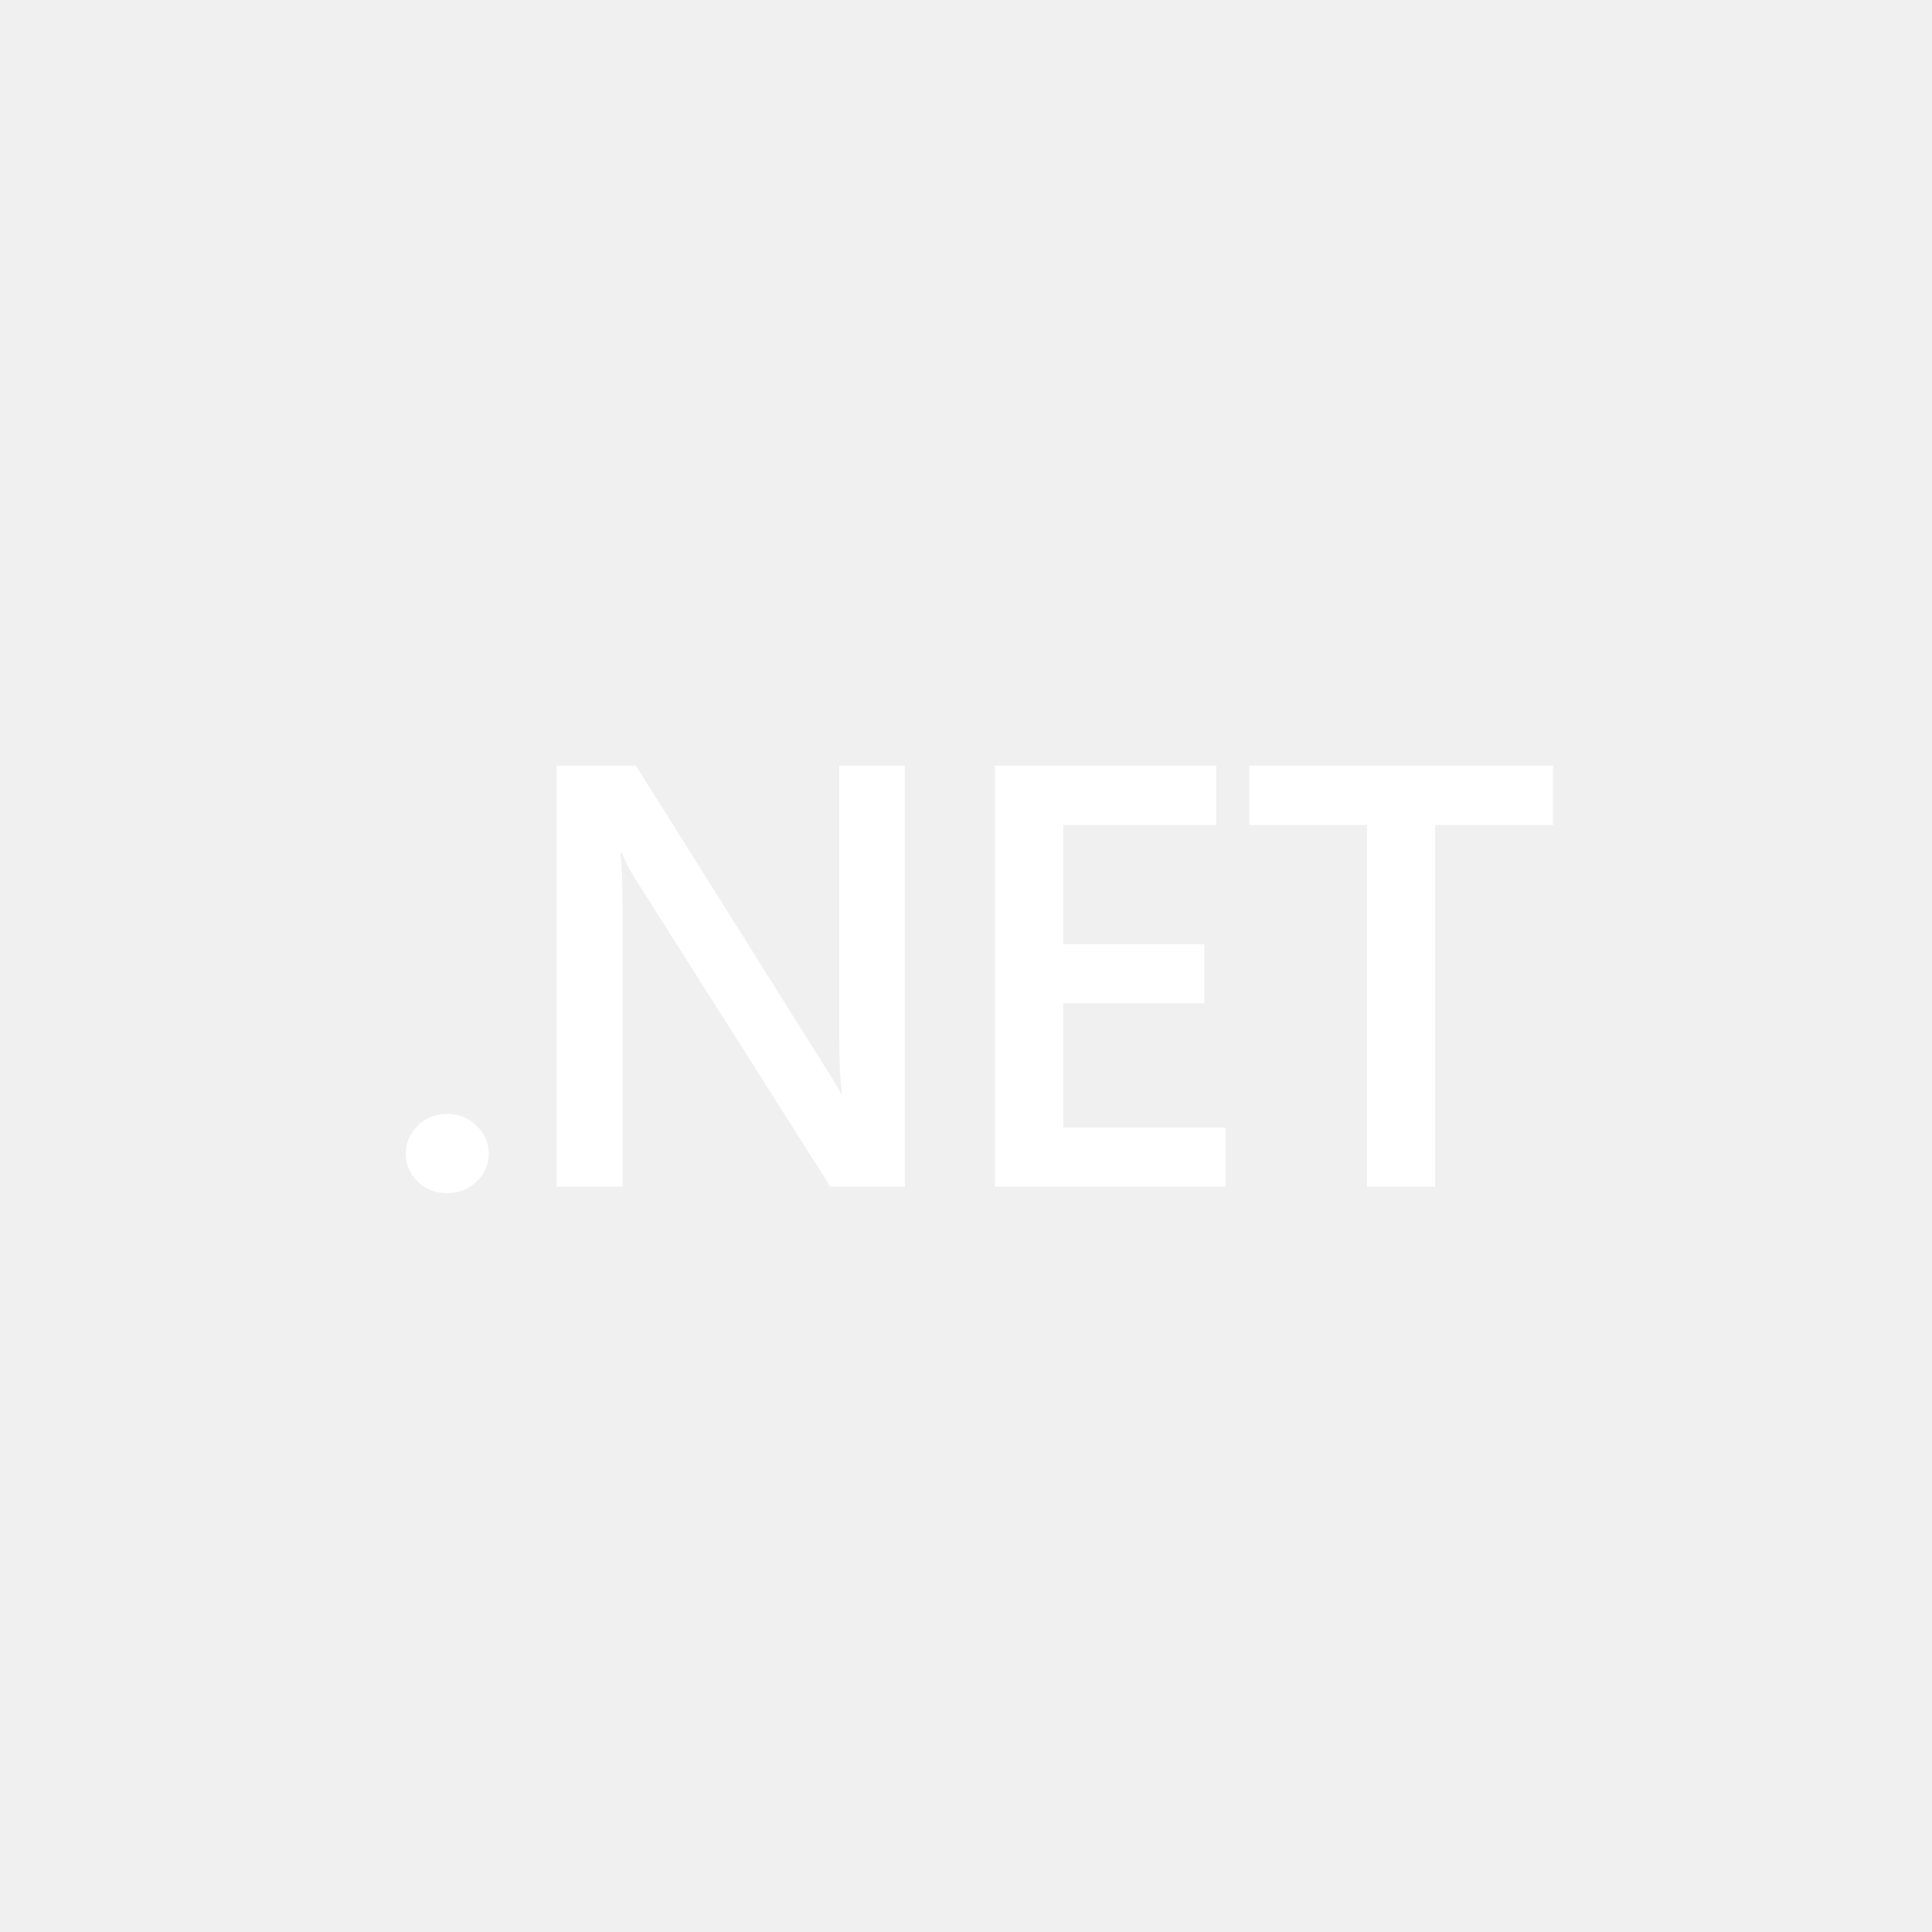
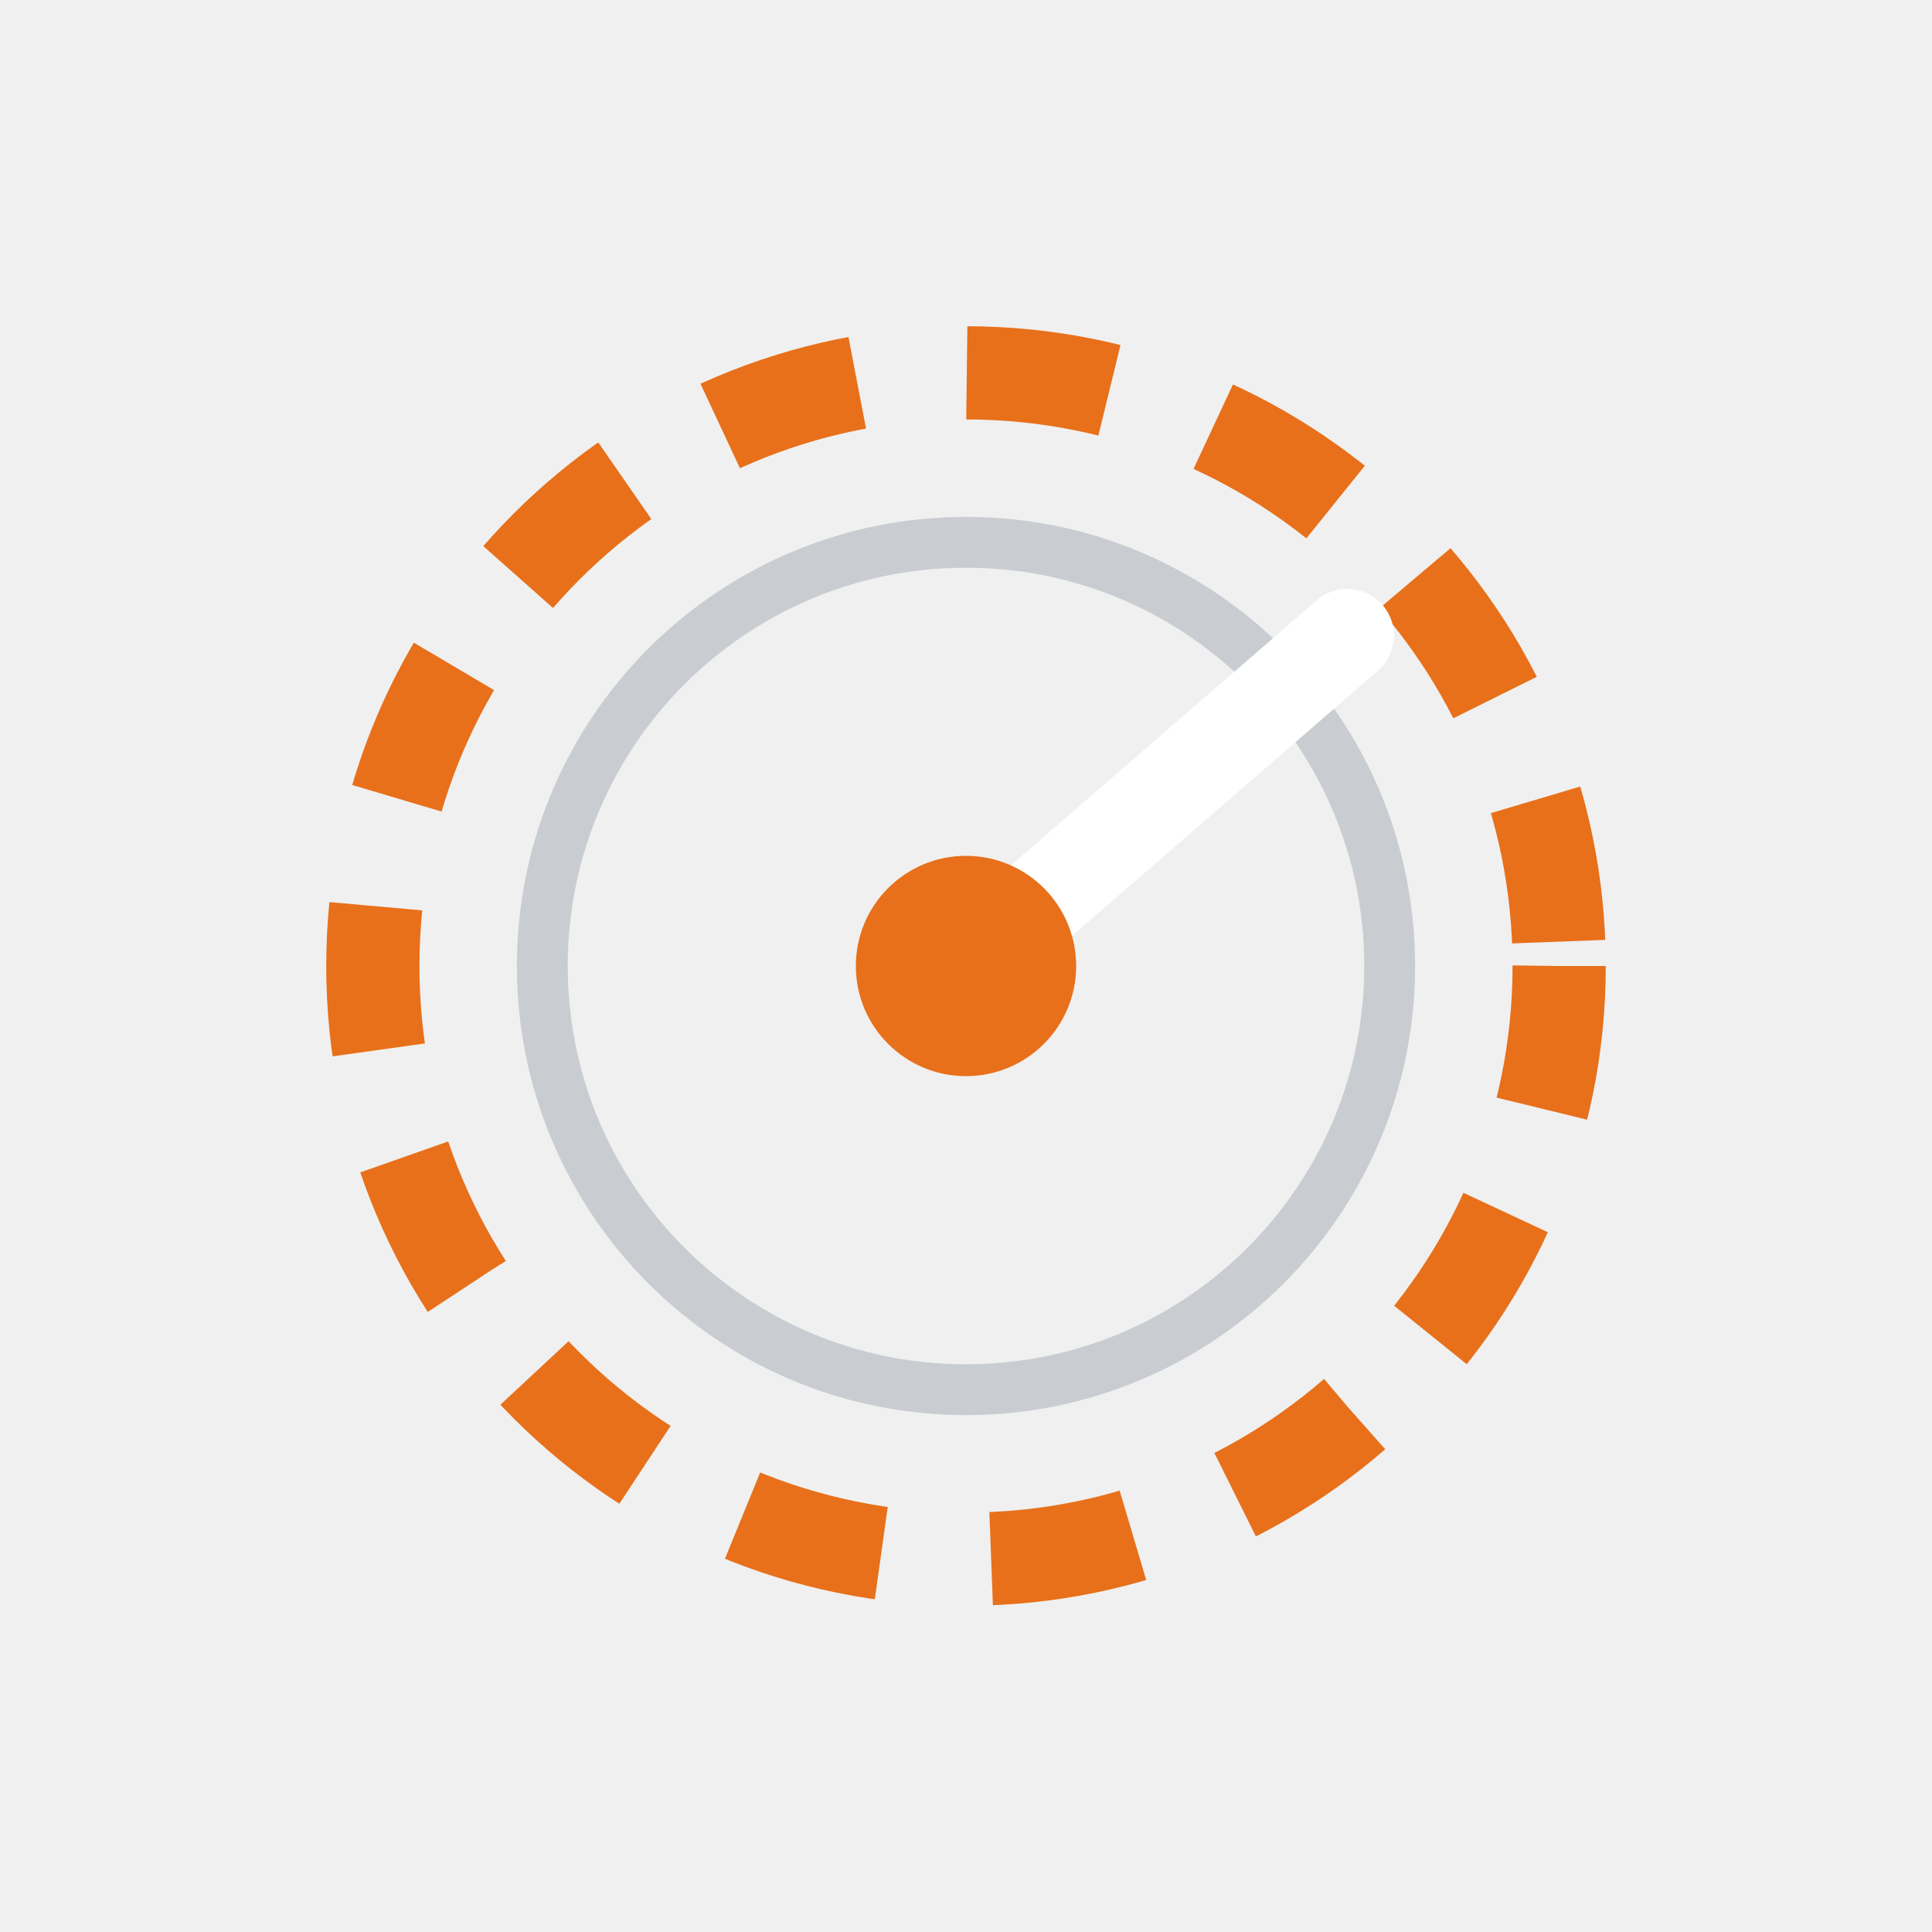
- <svg xmlns="http://www.w3.org/2000/svg" width="456" height="456" viewBox="0 0 456 456" version="1.1" xml:space="preserve" style="fill-rule:evenodd;clip-rule:evenodd;stroke-linejoin:round;stroke-miterlimit:2;">
-   <path d="m 105.5,281.609 c -2.703,0 -5.001,-0.9 -6.893,-2.702 -1.892,-1.848 -2.838,-4.042 -2.838,-6.582 0,-2.587 0.946,-4.804 2.838,-6.652 1.892,-1.848 4.19,-2.772 6.893,-2.772 2.748,0 5.068,0.924 6.96,2.772 1.937,1.848 2.906,4.064 2.906,6.652 0,2.54 -0.968,4.734 -2.906,6.582 -1.892,1.802 -4.212,2.702 -6.96,2.702 z" style="fill:#ffffff;fill-rule:nonzero;stroke-width:0.838" />
-   <path d="M 213.561,280.084 H 195.99 L 149.7,207.054 c -1.171,-1.848 -2.14,-3.765 -2.906,-5.751 h -0.406 c 0.361,2.125 0.541,6.675 0.541,13.65 v 65.132 h -15.543 v -99.36 h 18.719 l 44.737,71.298 c 1.892,2.957 3.109,4.989 3.649,6.098 h 0.27 c -0.45,-2.632 -0.676,-7.09 -0.676,-13.373 v -64.023 h 15.476 z" style="fill:#ffffff;fill-rule:nonzero;stroke-width:0.838" />
-   <path d="m 289.251,280.084 h -54.401 v -99.36 h 52.238 v 13.997 h -36.154 v 28.131 h 33.316 v 13.927 h -33.316 v 29.378 h 38.316 z" style="fill:#ffffff;fill-rule:nonzero;stroke-width:0.838" />
-   <path d="M 366.565,194.721 H 338.722 v 85.363 h -16.084 v -85.363 h -27.775 v -13.997 h 71.701 z" style="fill:#ffffff;fill-rule:nonzero;stroke-width:0.838" />
+ <svg xmlns="http://www.w3.org/2000/svg" width="456" height="456" viewBox="0 0 456 456" version="1.1">
+   <circle cx="228" cy="228" r="140" fill="none" stroke="#E8701A" stroke-width="22" stroke-dasharray="34 26" />
+   <circle cx="228" cy="228" r="100" fill="none" stroke="#C9CDD1" stroke-width="12" />
+   <line x1="228" y1="228" x2="318" y2="150" stroke="#FFFFFF" stroke-width="22" stroke-linecap="round" />
+   <circle cx="228" cy="228" r="26" fill="#E8701A" />
</svg>
